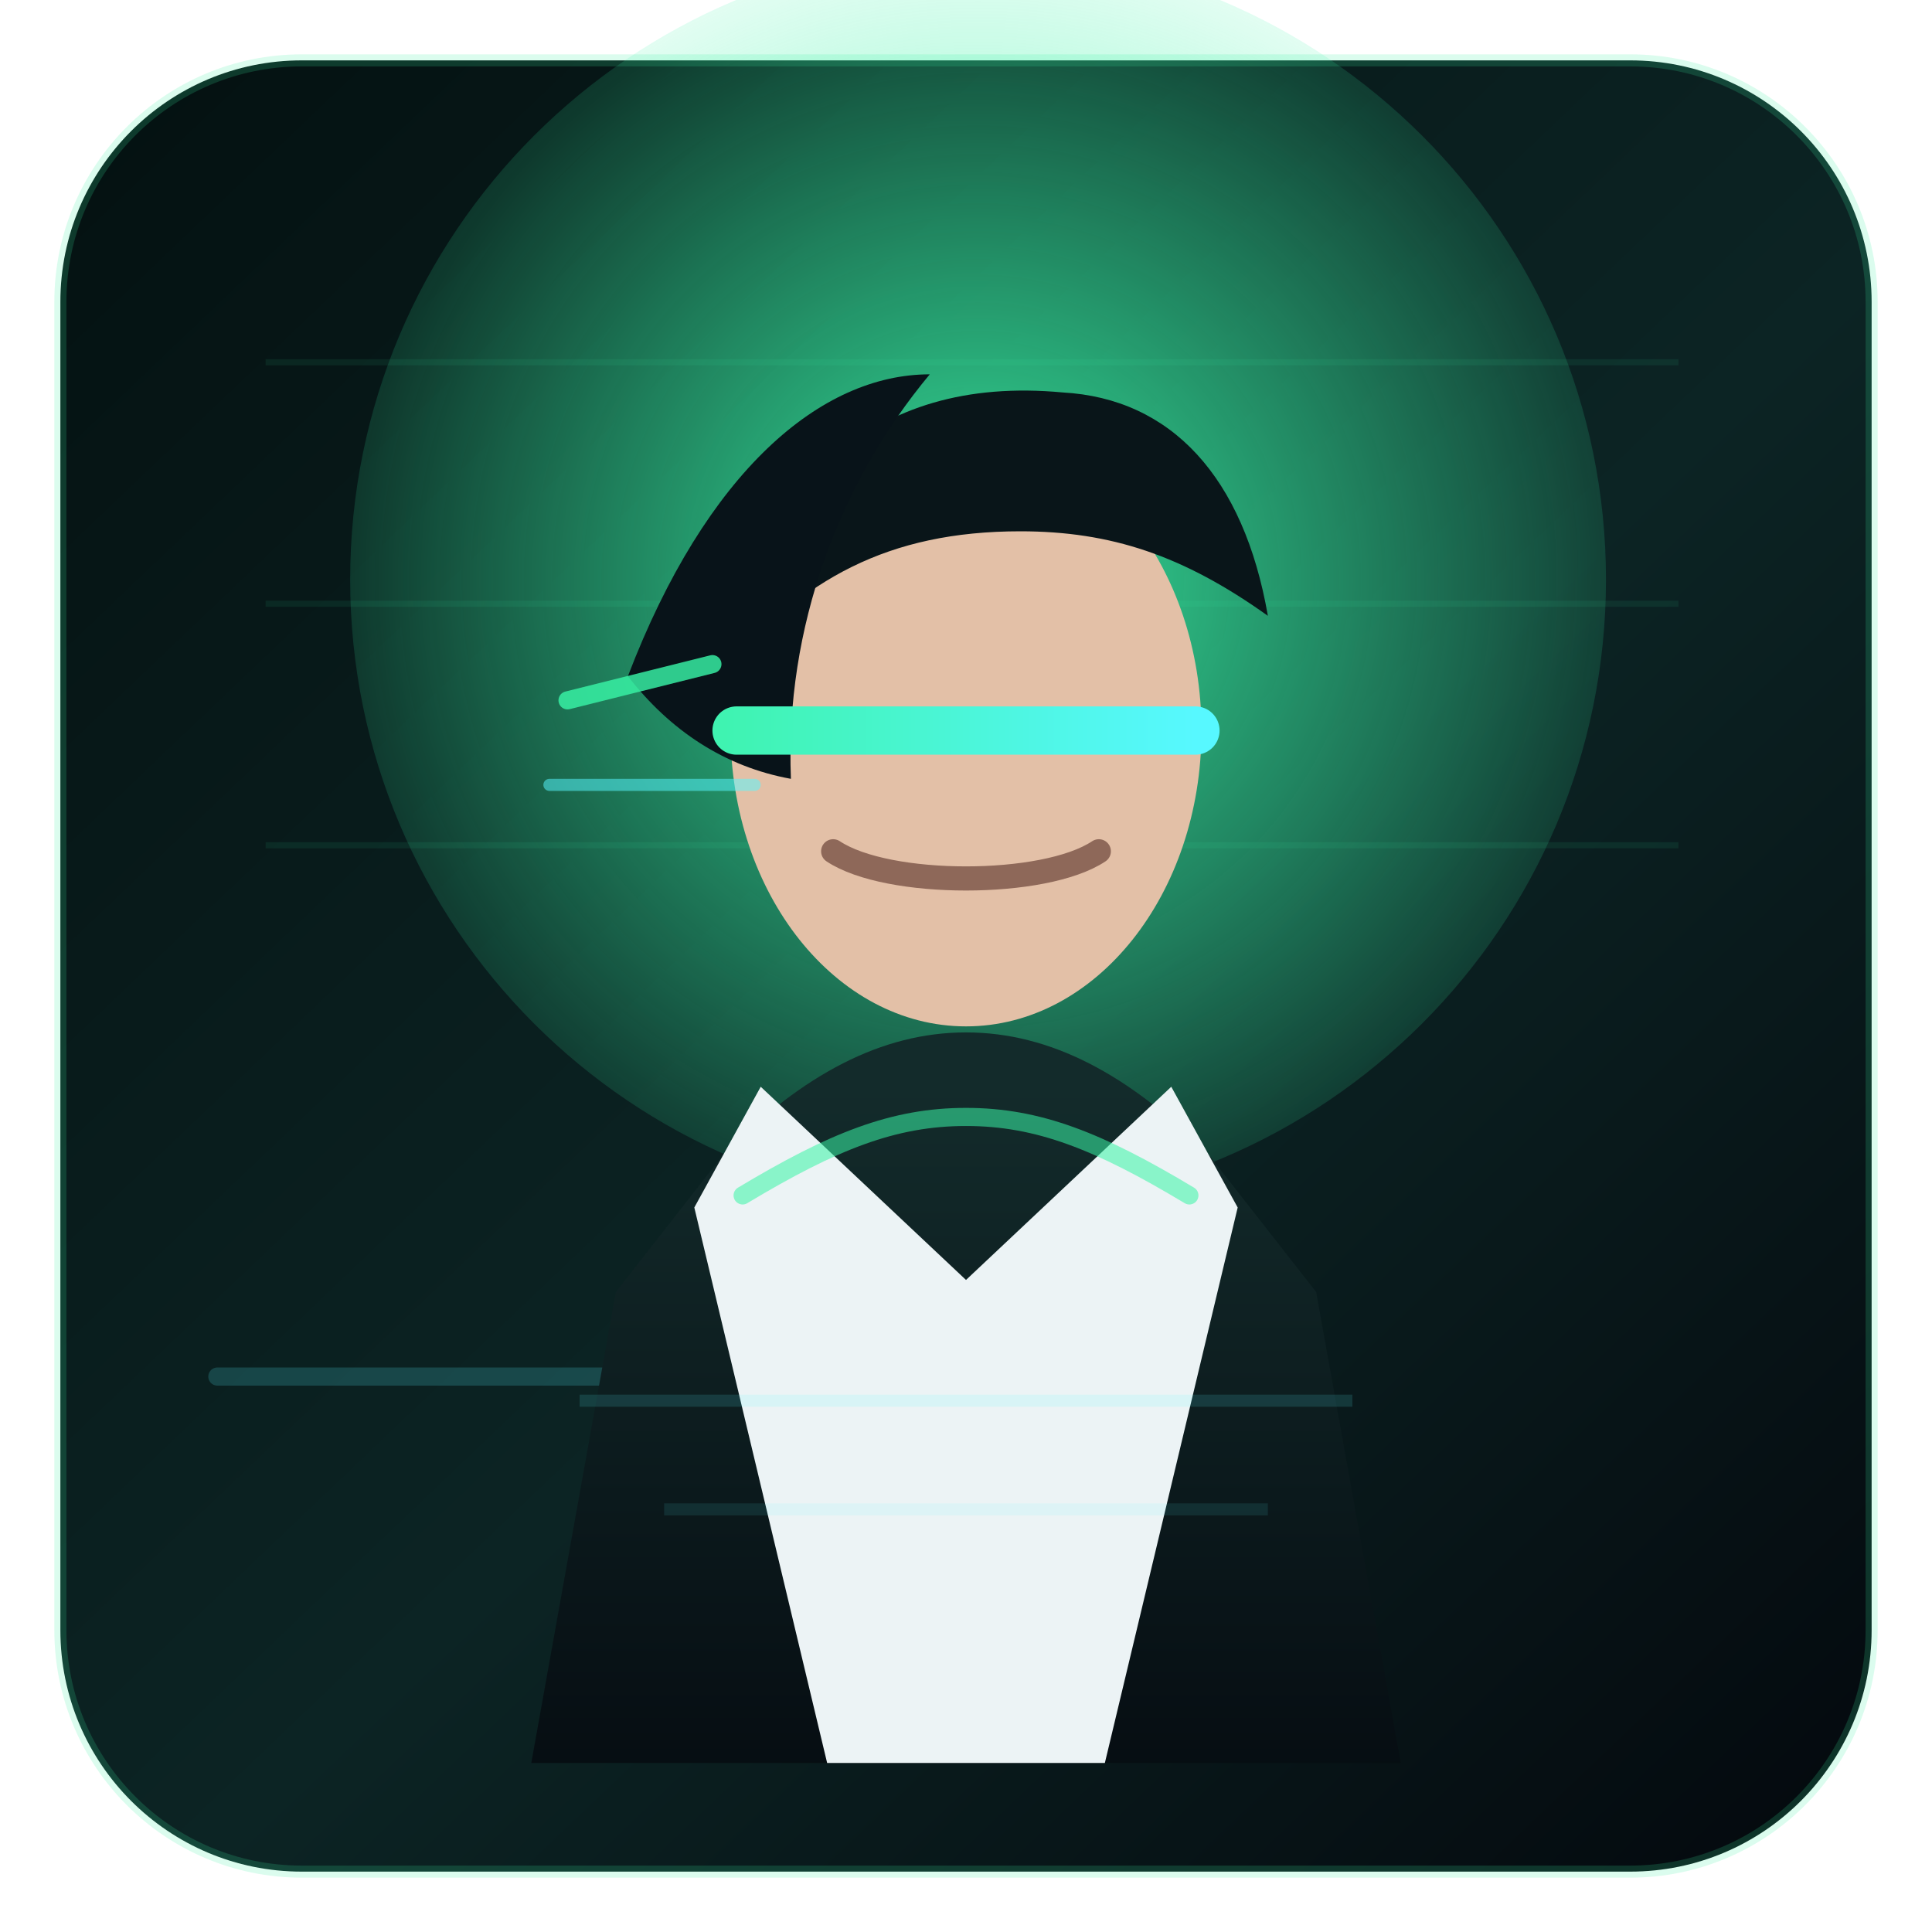
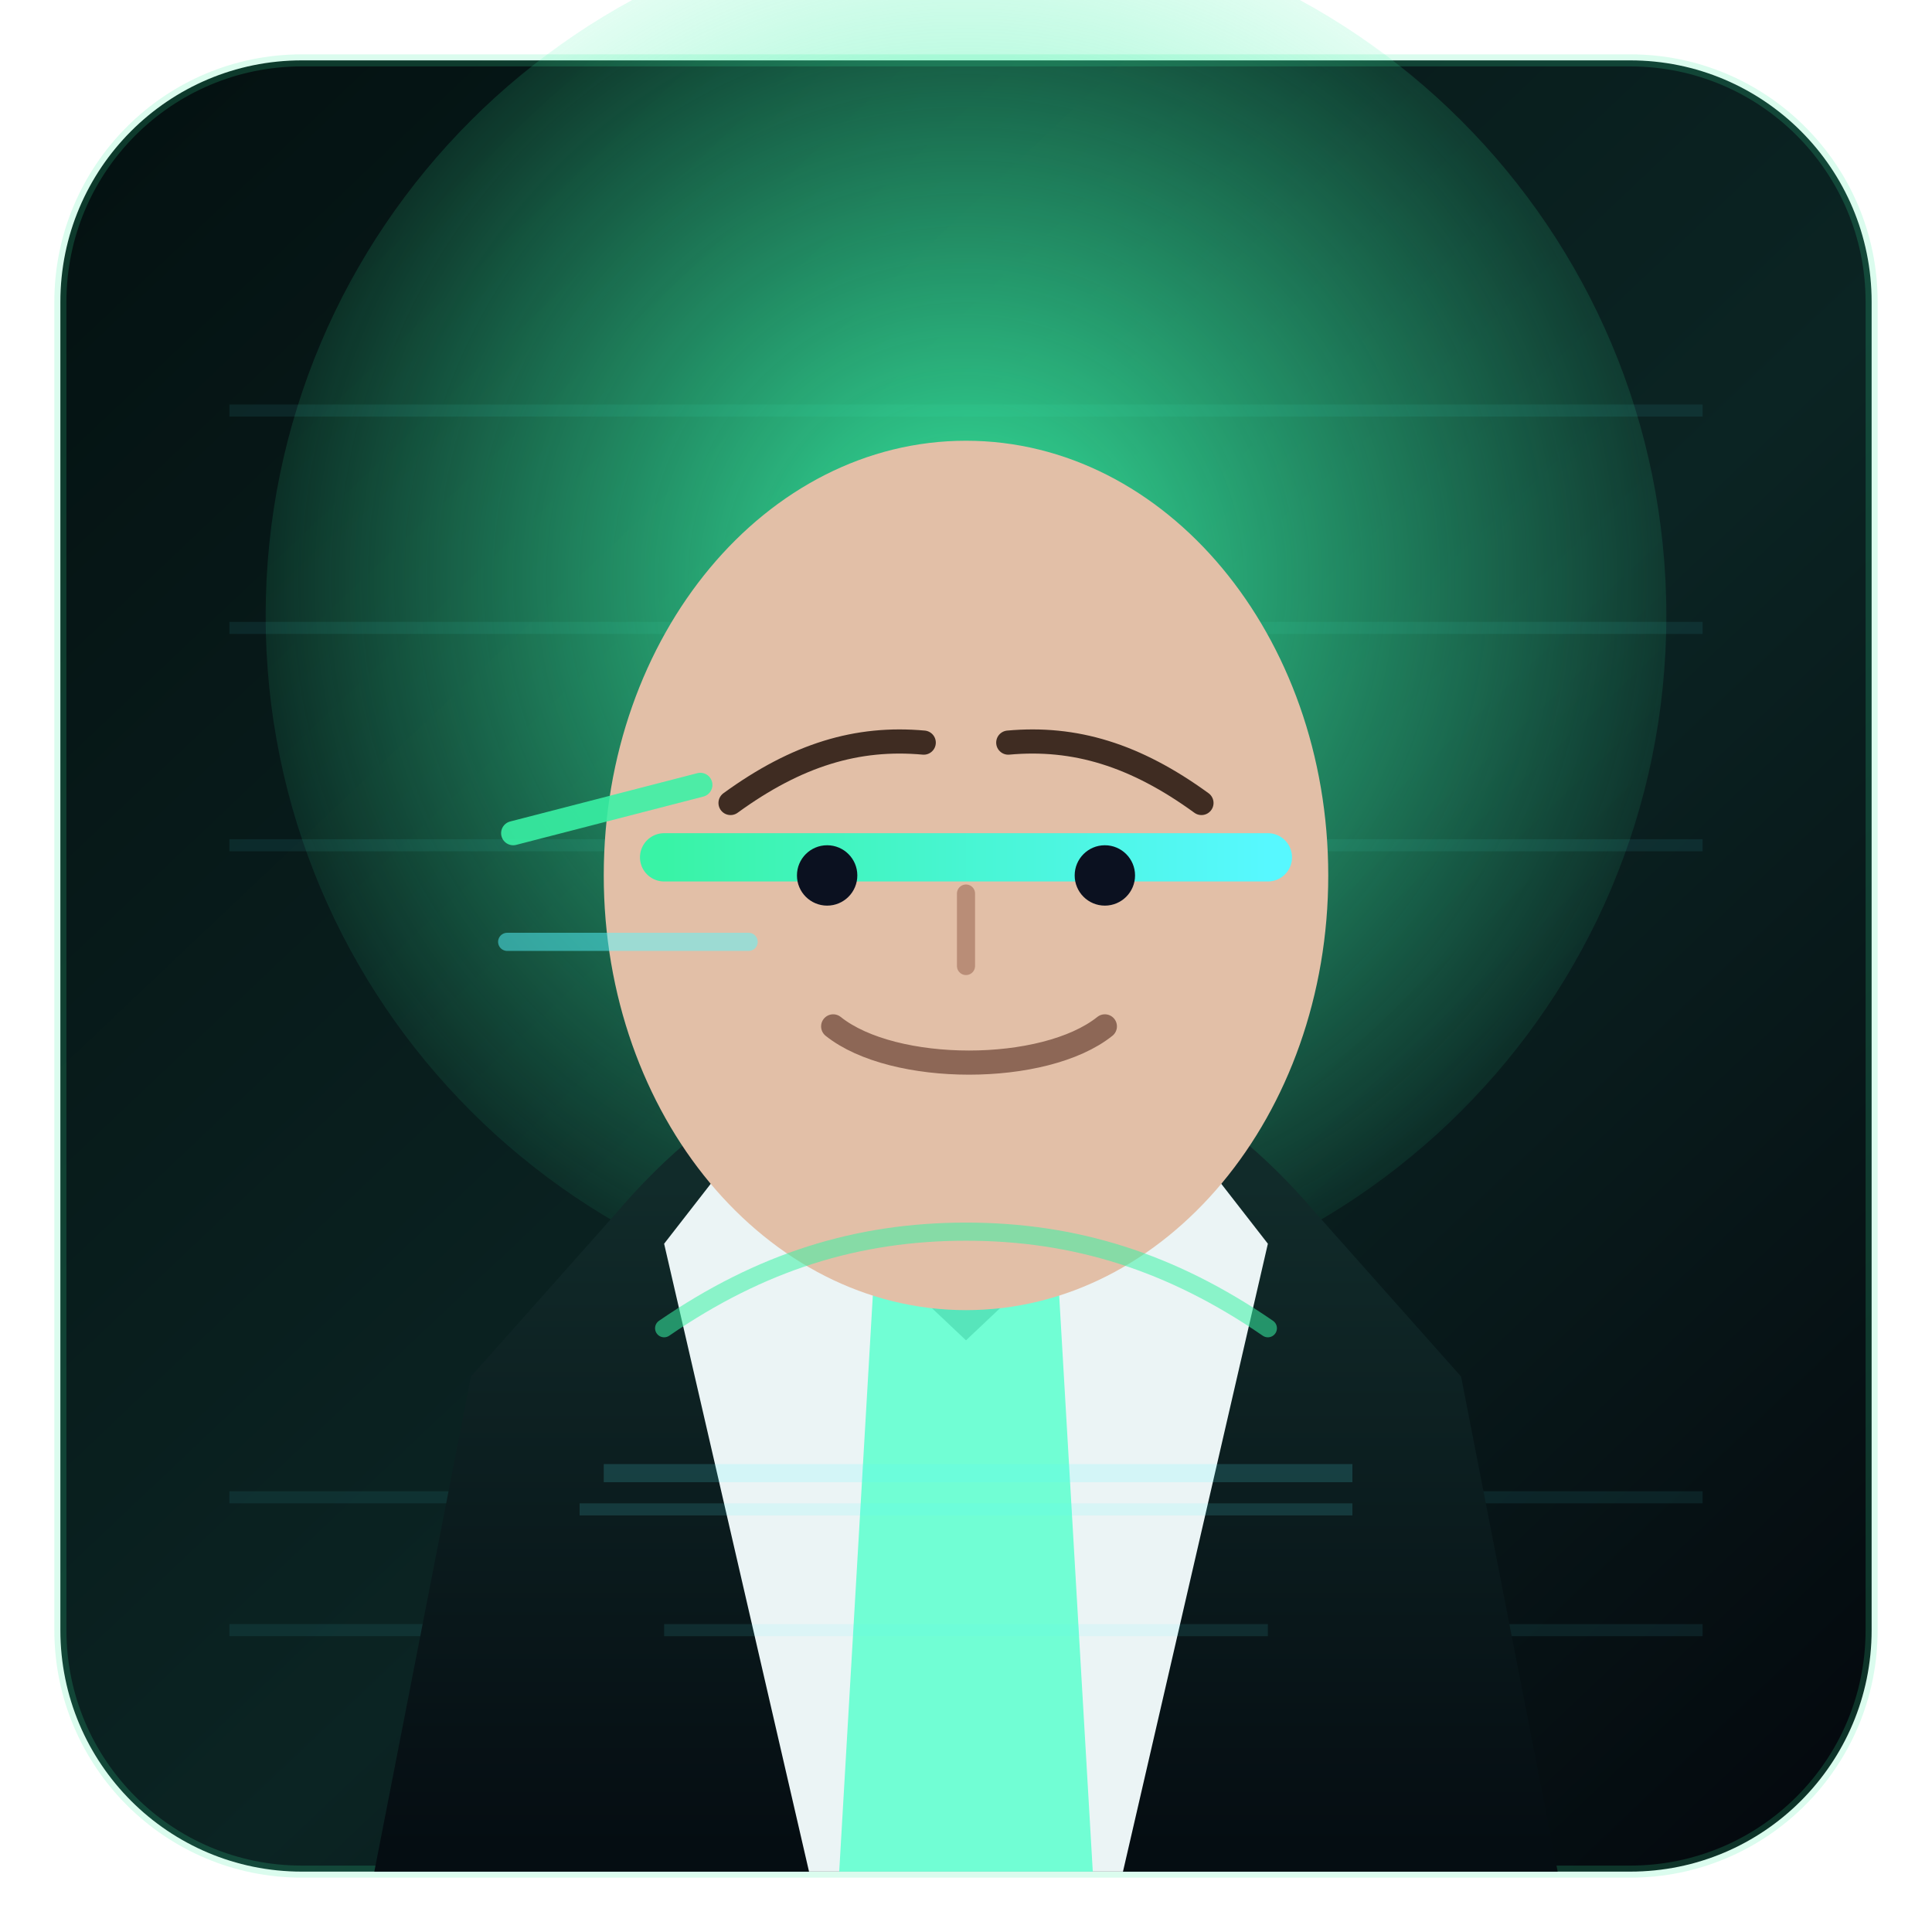
<svg xmlns="http://www.w3.org/2000/svg" width="320" height="320" viewBox="0 0 320 320" fill="none">
  <defs>
-     <linearGradient id="ly-bg" x1="18" y1="10" x2="302" y2="308" gradientUnits="userSpaceOnUse">
+     <linearGradient id="ly-bg" x1="18" y1="10" x2="302" y2="310" gradientUnits="userSpaceOnUse">
      <stop stop-color="#041111" />
-       <stop offset="0.55" stop-color="#0C2424" />
-       <stop offset="1" stop-color="#04090E" />
+       <stop offset="0.56" stop-color="#0B2423" />
+       <stop offset="1" stop-color="#04080D" />
    </linearGradient>
-     <radialGradient id="ly-halo" cx="0" cy="0" r="1" gradientUnits="userSpaceOnUse" gradientTransform="translate(162 96) rotate(90) scale(124)">
+     <radialGradient id="ly-halo" cx="0" cy="0" r="1" gradientUnits="userSpaceOnUse" gradientTransform="translate(160 96) rotate(90) scale(132)">
      <stop stop-color="#39F3A6" stop-opacity="0.94" />
      <stop offset="1" stop-color="#39F3A6" stop-opacity="0" />
    </radialGradient>
-     <linearGradient id="ly-jacket" x1="160" y1="180" x2="160" y2="294" gradientUnits="userSpaceOnUse">
-       <stop stop-color="#132B2B" />
-       <stop offset="1" stop-color="#060D12" />
+     <linearGradient id="ly-suit" x1="160" y1="196" x2="160" y2="306" gradientUnits="userSpaceOnUse">
+       <stop stop-color="#112B2A" />
+       <stop offset="1" stop-color="#050D12" />
    </linearGradient>
-     <linearGradient id="ly-visor" x1="120" y1="121" x2="198" y2="121" gradientUnits="userSpaceOnUse">
-       <stop stop-color="#3FF3B1" />
+     <linearGradient id="ly-visor" x1="110" y1="142" x2="210" y2="142" gradientUnits="userSpaceOnUse">
+       <stop stop-color="#39F3A6" />
      <stop offset="1" stop-color="#57F8FF" />
    </linearGradient>
  </defs>
  <rect x="10" y="10" width="300" height="300" rx="40" fill="url(#ly-bg)" />
  <rect x="10" y="10" width="300" height="300" rx="40" stroke="#39F3A6" stroke-opacity="0.18" stroke-width="2" />
-   <path d="M44 60H278" stroke="#39F3A6" stroke-opacity="0.08" />
-   <path d="M44 100H278" stroke="#39F3A6" stroke-opacity="0.08" />
-   <path d="M44 140H278" stroke="#39F3A6" stroke-opacity="0.08" />
-   <path d="M36 228L102 228" stroke="#57F8FF" stroke-opacity="0.18" stroke-width="3" stroke-linecap="round" />
-   <circle cx="162" cy="96" r="104" fill="url(#ly-halo)" />
-   <path d="M88 292L102 214L120 191C133 178 146 171 160 171C174 171 187 178 200 191L218 214L232 292H88Z" fill="url(#ly-jacket)" />
-   <path d="M126 180L160 212L194 180L205 200L183 292H137L115 200L126 180Z" fill="#ECF3F5" />
-   <ellipse cx="160" cy="121" rx="39" ry="49" fill="#E3C0A7" />
-   <path d="M120 111C126 81 144 62 176 65C194 66 206 79 210 102C196 92 184 88 169 88C147 88 133 96 120 111Z" fill="#091519" />
-   <path d="M104 112C117 78 136 62 154 62C139 80 130 104 131 129C120 127 111 121 104 112Z" fill="#081319" />
-   <path d="M122 121H198" stroke="url(#ly-visor)" stroke-width="8" stroke-linecap="round" />
-   <path d="M138 141C147 147 173 147 182 141" stroke="#8E6859" stroke-width="4" stroke-linecap="round" />
-   <path d="M94 116L118 110" stroke="#39F3A6" stroke-width="3" stroke-linecap="round" stroke-opacity="0.82" />
-   <path d="M91 130H125" stroke="#57F8FF" stroke-width="2" stroke-linecap="round" stroke-opacity="0.52" />
-   <path d="M123 198C138 189 148 185 160 185C172 185 182 189 197 198" stroke="#39F3A6" stroke-opacity="0.55" stroke-width="3" stroke-linecap="round" />
-   <path d="M96 232H224" stroke="#57F8FF" stroke-opacity="0.14" stroke-width="2" />
-   <path d="M110 250H210" stroke="#57F8FF" stroke-opacity="0.1" stroke-width="2" />
+   <path d="M38 68H282" stroke="#57F8FF" stroke-opacity="0.08" stroke-width="2" />
+   <path d="M38 104H282" stroke="#57F8FF" stroke-opacity="0.08" stroke-width="2" />
+   <path d="M38 140H282" stroke="#57F8FF" stroke-opacity="0.08" stroke-width="2" />
+   <path d="M38 248H282" stroke="#57F8FF" stroke-opacity="0.08" stroke-width="2" />
+   <path d="M38 270H282" stroke="#57F8FF" stroke-opacity="0.08" stroke-width="2" />
+   <circle cx="160" cy="102" r="116" fill="url(#ly-halo)" />
+   <path d="M62 310L78 228L102 201C119 181 138 172 160 172C182 172 201 181 218 201L242 228L258 310H62Z" fill="url(#ly-suit)" />
+   <path d="M124 188L160 222L196 188L210 206L186 310H134L110 206L124 188Z" fill="#EBF4F5" />
+   <path d="M146 190L160 208L174 190L181 310H139L146 190Z" fill="#61FFD0" fill-opacity="0.88" />
+   <ellipse cx="160" cy="145" rx="60" ry="72" fill="#E2BFA7" />
+   M90 118C101 72 132 48 173 50C208 52 232 77 236 118C219 106 206 98 188 95C171 72 152 64 132 67C117 69 104 87 90 118Z
+   <path d="M110 142H210" stroke="url(#ly-visor)" stroke-width="8" stroke-linecap="round" />
+   <path d="M121 133C132 125 142 122 153 123" stroke="#3F2C22" stroke-width="4" stroke-linecap="round" />
+   <path d="M167 123C178 122 188 125 199 133" stroke="#3F2C22" stroke-width="4" stroke-linecap="round" />
+   <circle cx="137" cy="145" r="5" fill="#0B1120" />
+   <circle cx="183" cy="145" r="5" fill="#0B1120" />
+   <path d="M160 148V160" stroke="#B98D77" stroke-width="3" stroke-linecap="round" />
+   <path d="M138 170C148 178 173 178 183 170" stroke="#8D6756" stroke-width="4" stroke-linecap="round" />
+   <path d="M110 220C126 209 142 204 160 204C178 204 194 209 210 220" stroke="#39F3A6" stroke-opacity="0.54" stroke-width="3" stroke-linecap="round" />
+   <path d="M96 250H224" stroke="#57F8FF" stroke-opacity="0.14" stroke-width="2" />
+   <path d="M110 270H210" stroke="#57F8FF" stroke-opacity="0.1" stroke-width="2" />
+   <path d="M85 138L116 130" stroke="#39F3A6" stroke-width="4" stroke-linecap="round" stroke-opacity="0.88" />
+   <path d="M84 156H124" stroke="#57F8FF" stroke-width="3" stroke-linecap="round" stroke-opacity="0.5" />
+   <path d="M100 244H224" stroke="#57F8FF" stroke-opacity="0.16" stroke-width="3" />
</svg>
